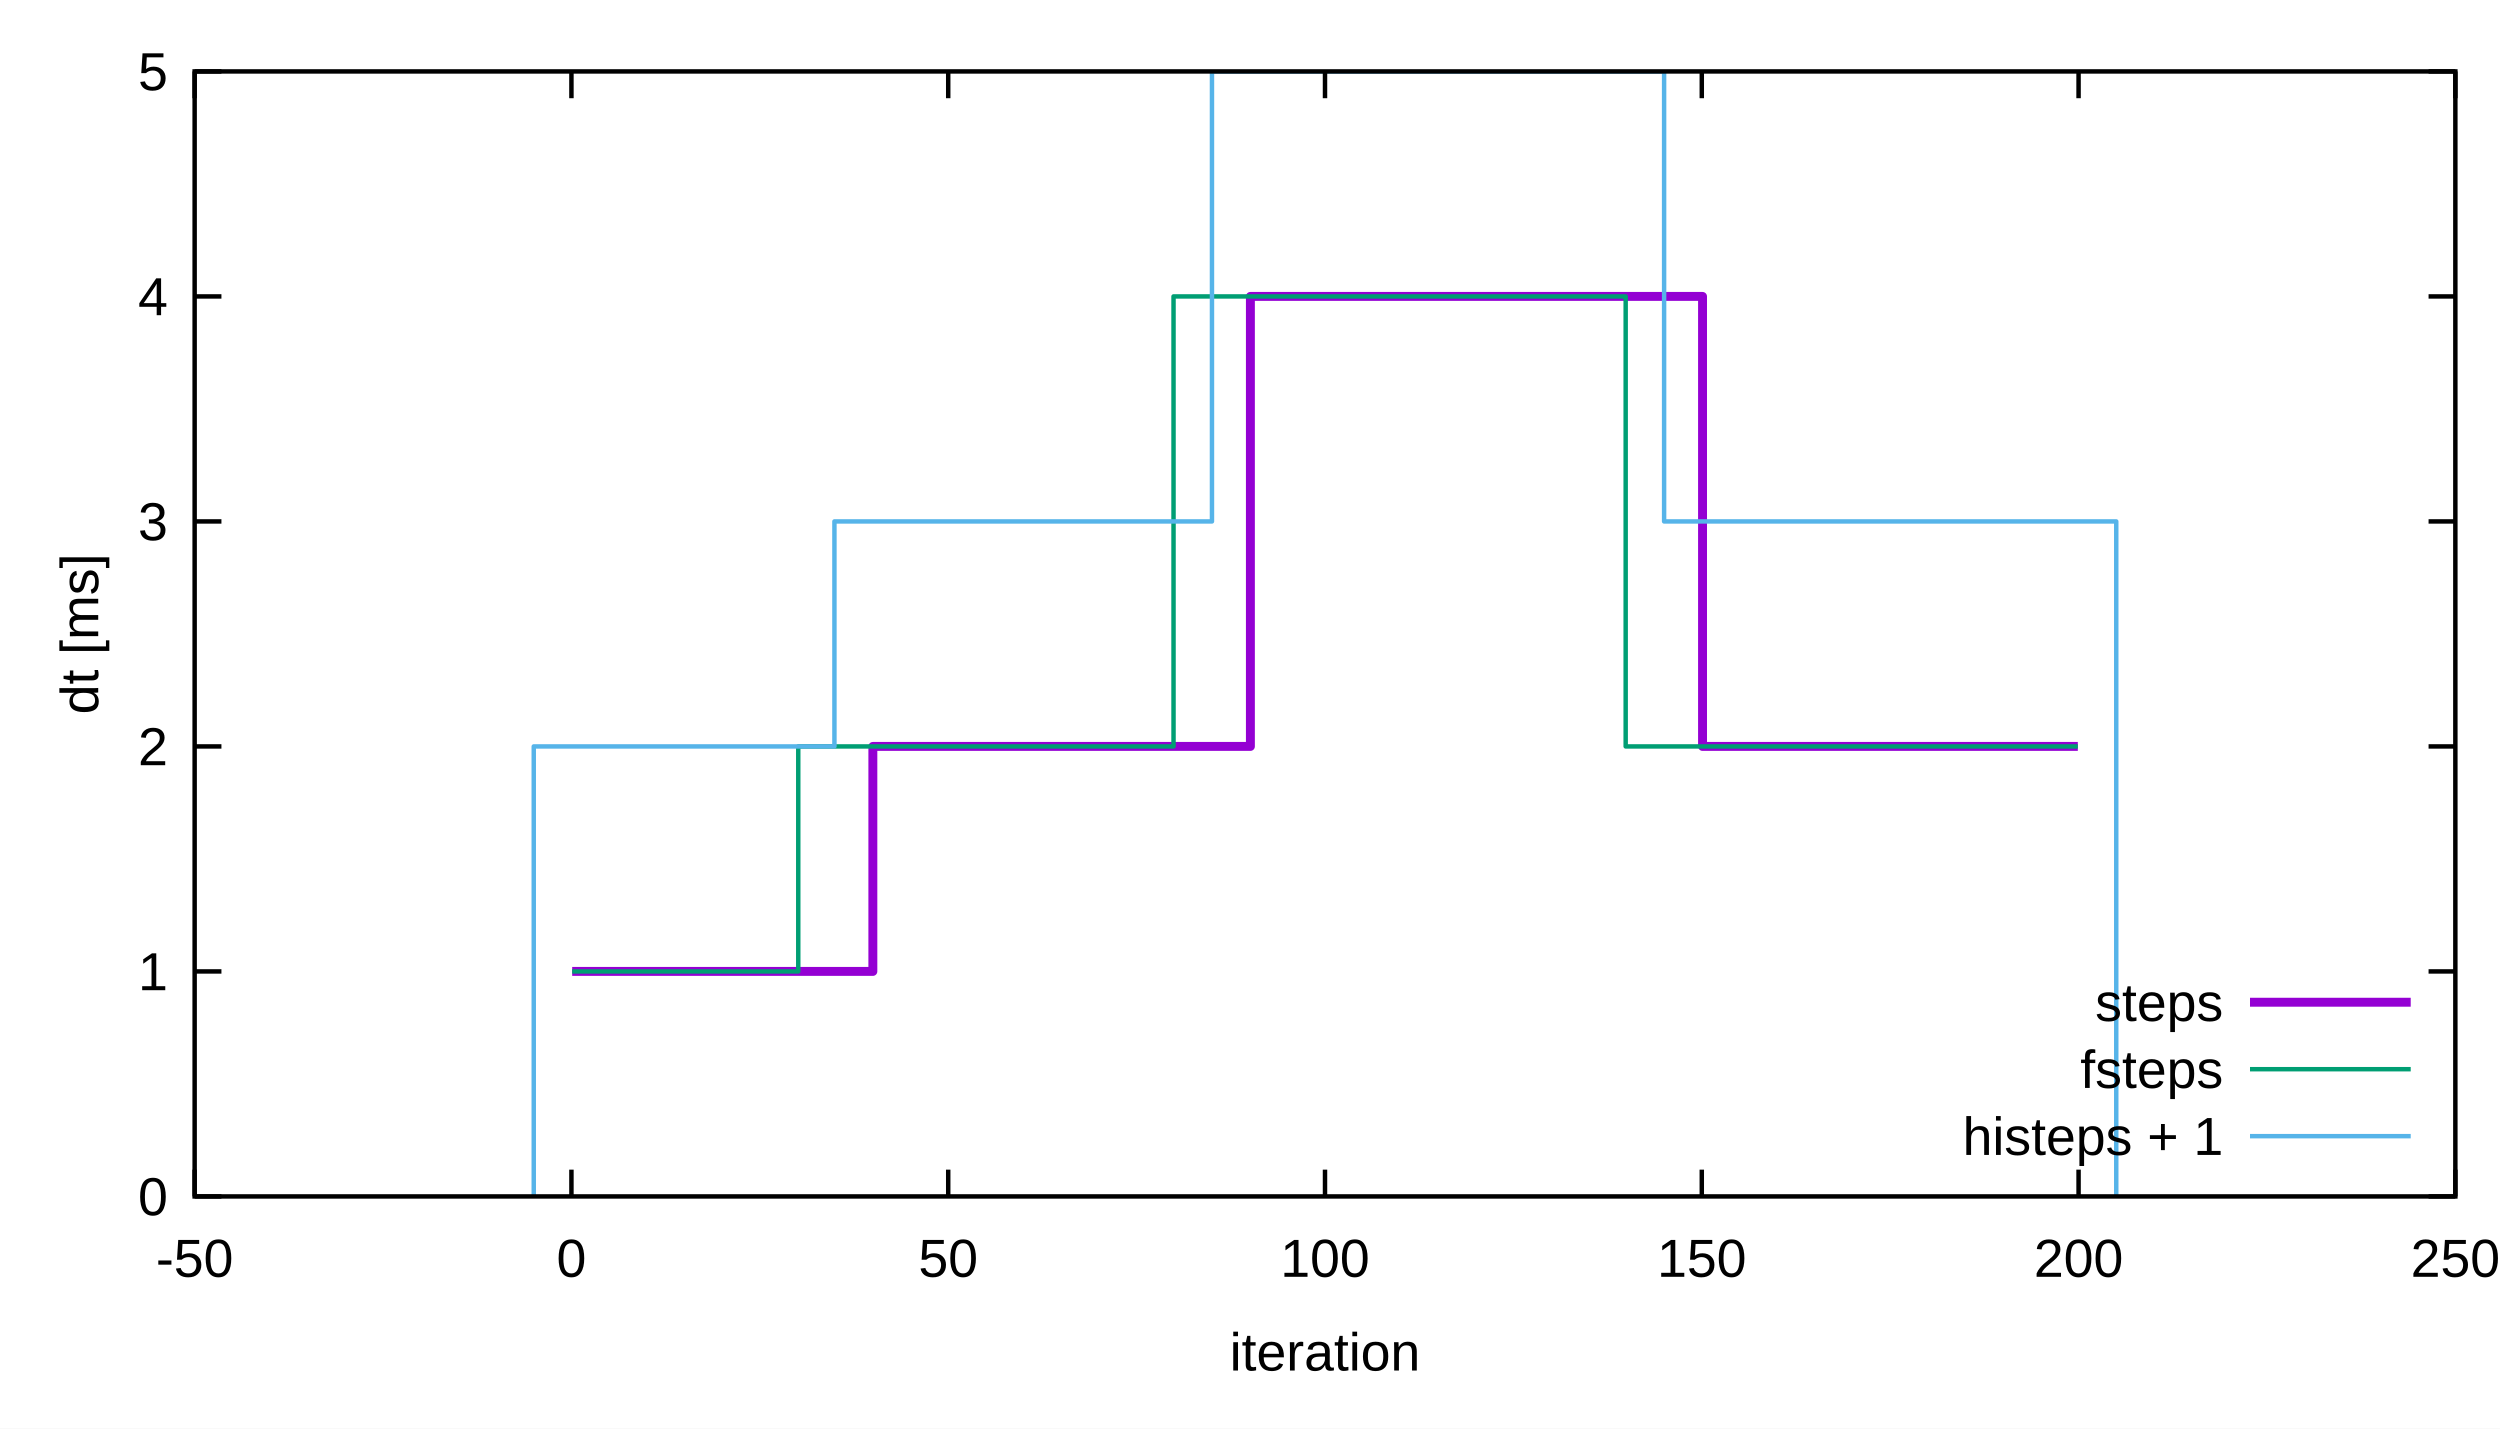
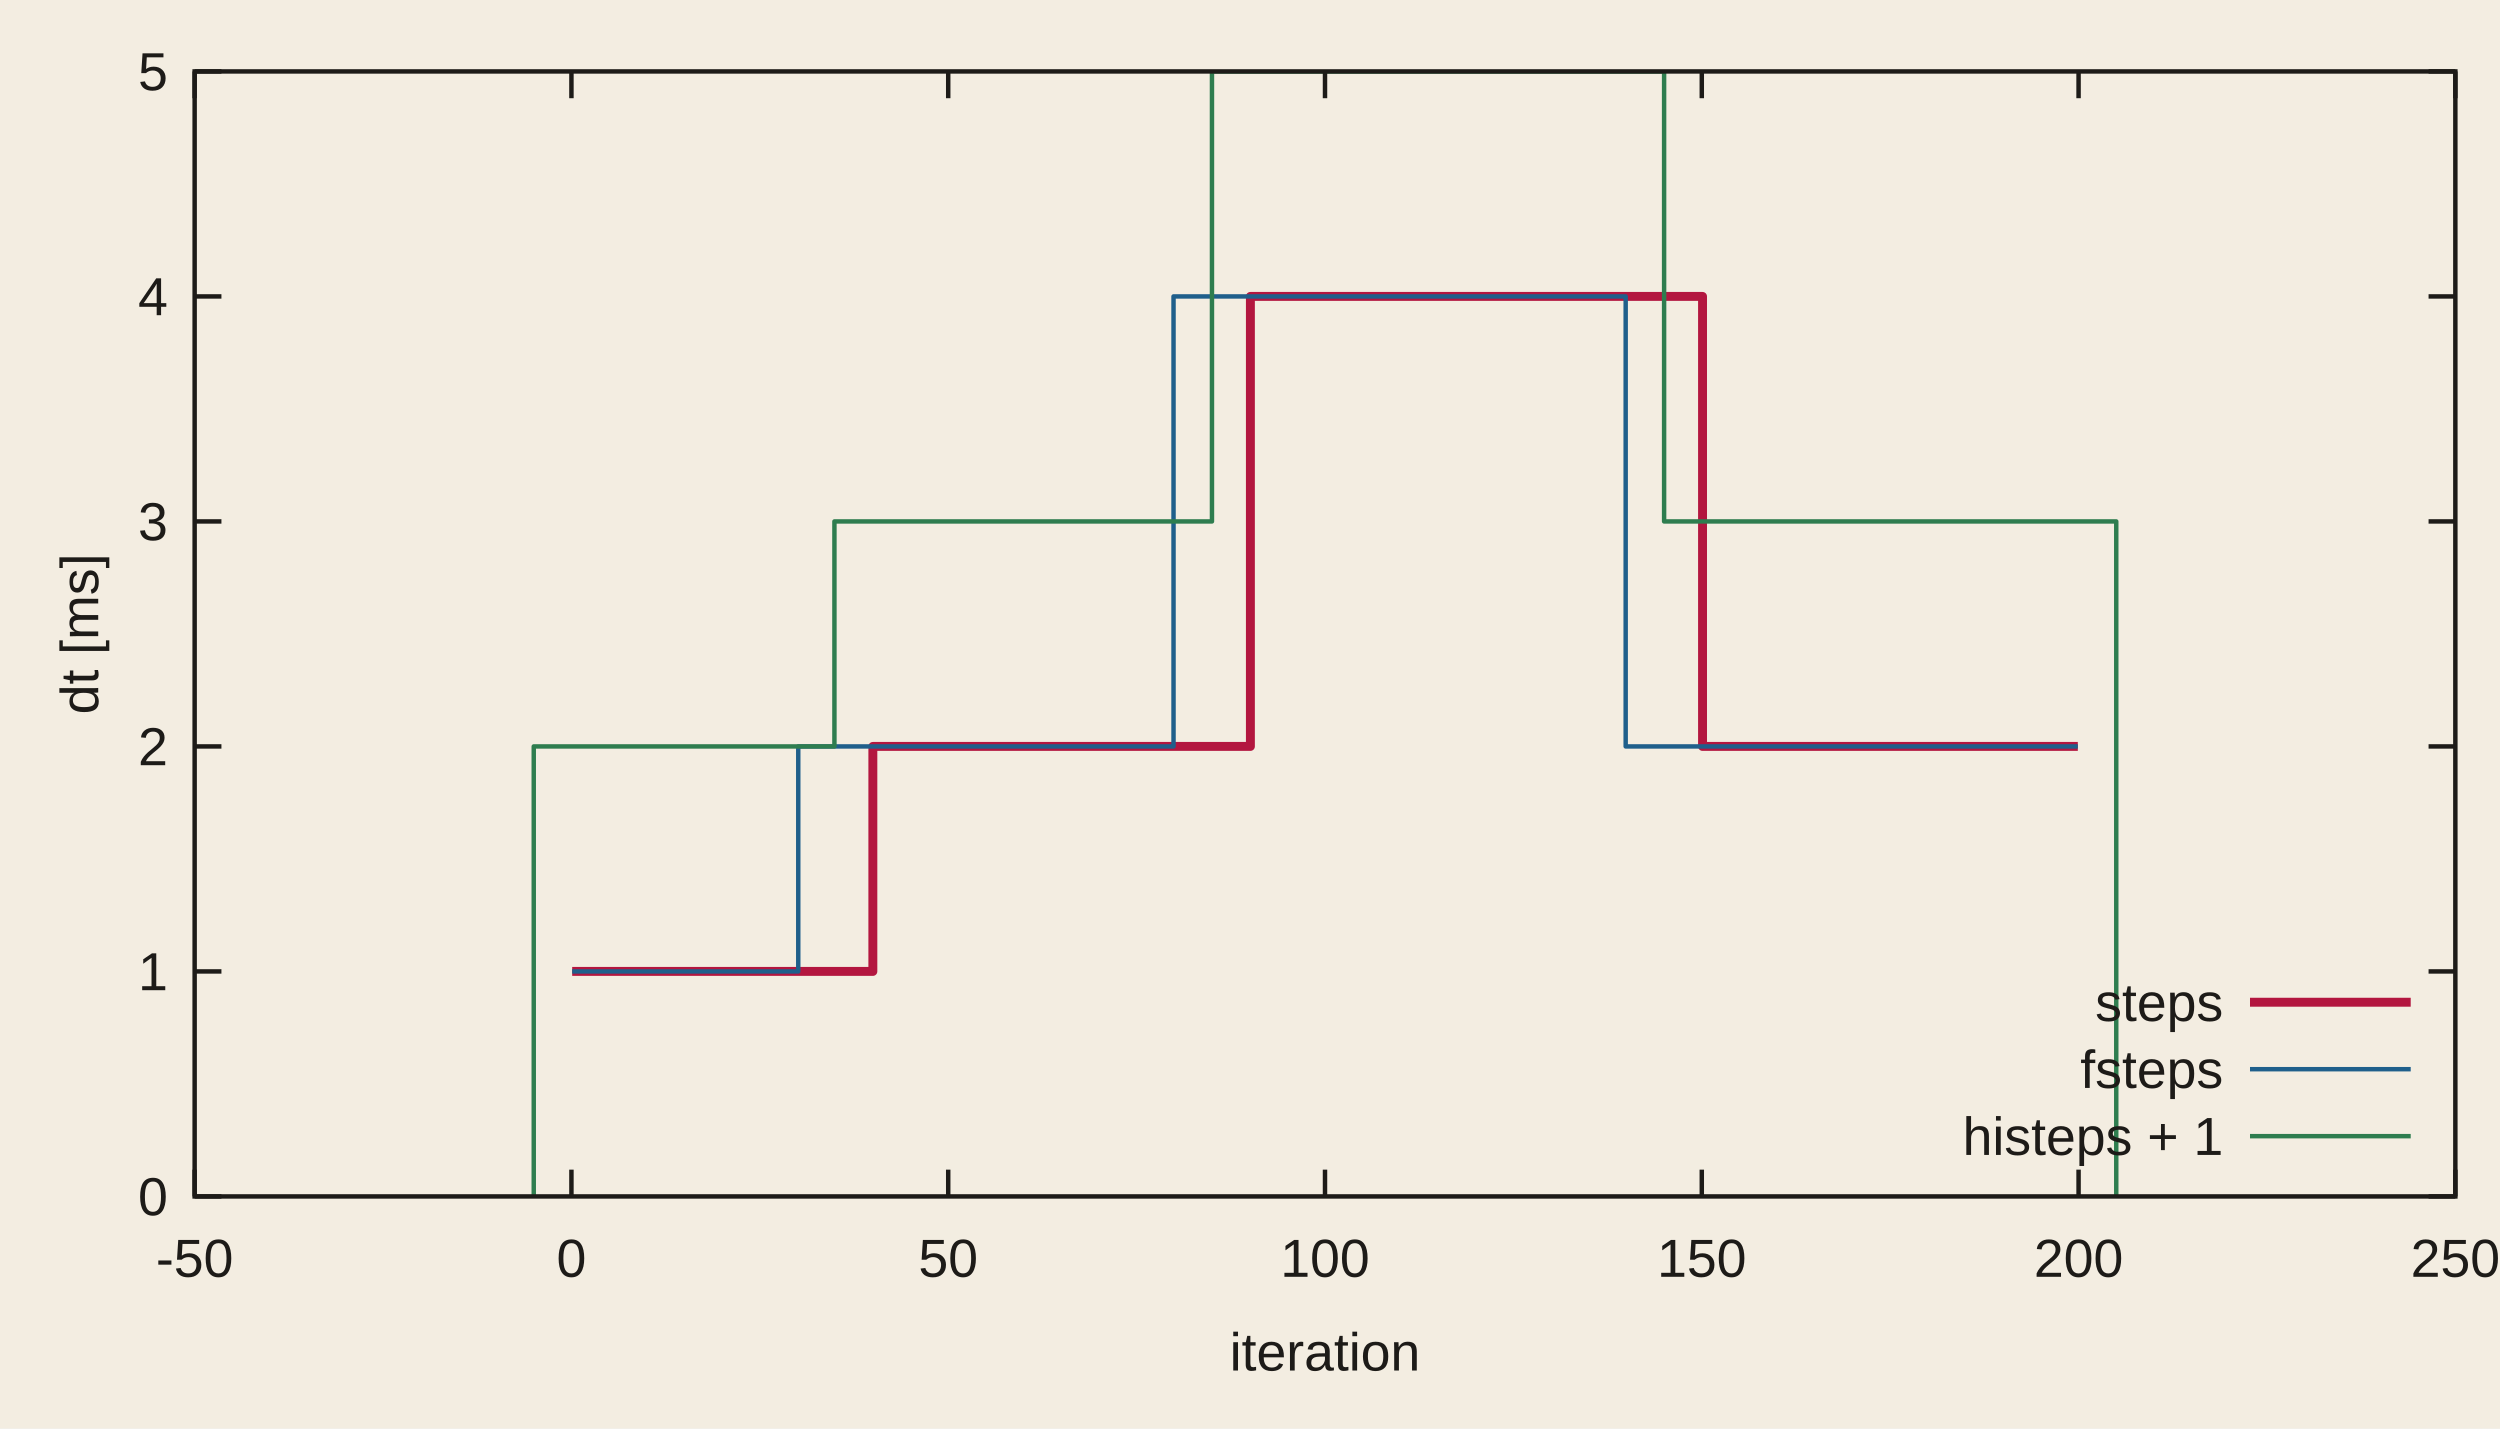
- <svg xmlns="http://www.w3.org/2000/svg" width="560" height="320" viewBox="0 0 560 320" font-family="Arial,Helvetica,sans-serif" font-size="12">
-   <rect x="0" y="0" width="560" height="320" fill="white" stroke="none" stroke-width="0" />
+ <svg xmlns="http://www.w3.org/2000/svg" width="560" height="320" viewBox="0 0 560 320" font-family="Arial,Helvetica,sans-serif" font-size="12" fill="#1d1b18" data-theme="washi" data-frame="#1d1b18" data-grid-color="#a69a85">
+   <rect x="0" y="0" width="560" height="320" fill="#f3ede1" stroke="none" stroke-width="0" />
  <g class="fs-axes" data-area="43.6 550 16 268" data-x="-5e1 2.5e2" data-y="0 5e0" data-log="0 0" data-grid="0" data-font-size="12">
    <g class="fs-grid" display="none">
-       <polyline fill="none" stroke="#a0a0a0" stroke-width="0.5" stroke-dasharray="2,3" points="43.6,268 43.6,16" />
-       <polyline fill="none" stroke="#a0a0a0" stroke-width="0.5" stroke-dasharray="2,3" points="128,268 128,16" />
-       <polyline fill="none" stroke="#a0a0a0" stroke-width="0.5" stroke-dasharray="2,3" points="212.4,268 212.4,16" />
-       <polyline fill="none" stroke="#a0a0a0" stroke-width="0.5" stroke-dasharray="2,3" points="296.8,268 296.8,16" />
-       <polyline fill="none" stroke="#a0a0a0" stroke-width="0.5" stroke-dasharray="2,3" points="381.2,268 381.2,16" />
-       <polyline fill="none" stroke="#a0a0a0" stroke-width="0.5" stroke-dasharray="2,3" points="465.6,268 465.6,16" />
-       <polyline fill="none" stroke="#a0a0a0" stroke-width="0.5" stroke-dasharray="2,3" points="550,268 550,16" />
-       <polyline fill="none" stroke="#a0a0a0" stroke-width="0.5" stroke-dasharray="2,3" points="43.6,268 550,268" />
-       <polyline fill="none" stroke="#a0a0a0" stroke-width="0.5" stroke-dasharray="2,3" points="43.6,217.6 550,217.6" />
-       <polyline fill="none" stroke="#a0a0a0" stroke-width="0.5" stroke-dasharray="2,3" points="43.6,167.2 550,167.2" />
-       <polyline fill="none" stroke="#a0a0a0" stroke-width="0.5" stroke-dasharray="2,3" points="43.6,116.8 550,116.8" />
-       <polyline fill="none" stroke="#a0a0a0" stroke-width="0.5" stroke-dasharray="2,3" points="43.6,66.4 550,66.4" />
-       <polyline fill="none" stroke="#a0a0a0" stroke-width="0.5" stroke-dasharray="2,3" points="43.6,16 550,16" />
+       <polyline fill="none" stroke="#a69a85" stroke-width="0.5" stroke-dasharray="2,3" points="43.6,268 43.6,16" />
+       <polyline fill="none" stroke="#a69a85" stroke-width="0.5" stroke-dasharray="2,3" points="128,268 128,16" />
+       <polyline fill="none" stroke="#a69a85" stroke-width="0.5" stroke-dasharray="2,3" points="212.4,268 212.4,16" />
+       <polyline fill="none" stroke="#a69a85" stroke-width="0.5" stroke-dasharray="2,3" points="296.8,268 296.8,16" />
+       <polyline fill="none" stroke="#a69a85" stroke-width="0.5" stroke-dasharray="2,3" points="381.2,268 381.2,16" />
+       <polyline fill="none" stroke="#a69a85" stroke-width="0.5" stroke-dasharray="2,3" points="465.6,268 465.6,16" />
+       <polyline fill="none" stroke="#a69a85" stroke-width="0.5" stroke-dasharray="2,3" points="550,268 550,16" />
+       <polyline fill="none" stroke="#a69a85" stroke-width="0.5" stroke-dasharray="2,3" points="43.6,268 550,268" />
+       <polyline fill="none" stroke="#a69a85" stroke-width="0.5" stroke-dasharray="2,3" points="43.6,217.6 550,217.6" />
+       <polyline fill="none" stroke="#a69a85" stroke-width="0.5" stroke-dasharray="2,3" points="43.6,167.2 550,167.2" />
+       <polyline fill="none" stroke="#a69a85" stroke-width="0.5" stroke-dasharray="2,3" points="43.6,116.8 550,116.8" />
+       <polyline fill="none" stroke="#a69a85" stroke-width="0.5" stroke-dasharray="2,3" points="43.6,66.4 550,66.4" />
+       <polyline fill="none" stroke="#a69a85" stroke-width="0.5" stroke-dasharray="2,3" points="43.6,16 550,16" />
    </g>
    <svg class="fs-plot" x="43.6" y="16" width="506.4" height="252" viewBox="0 0 1 1" preserveAspectRatio="none" overflow="hidden">
      <g class="fs-series" data-series="1">
-         <polyline fill="none" stroke="#9400d3" stroke-width="2" stroke-linejoin="round" vector-effect="non-scaling-stroke" points="0.167,0.8 0.2,0.8 0.2,0.8 0.233,0.8 0.233,0.8 0.267,0.8 0.267,0.8 0.3,0.8 0.3,0.6 0.333,0.6 0.333,0.6 0.367,0.6 0.367,0.6 0.4,0.6 0.4,0.6 0.433,0.6 0.433,0.6 0.467,0.6 0.467,0.2 0.5,0.2 0.5,0.2 0.533,0.2 0.533,0.2 0.567,0.2 0.567,0.2 0.6,0.2 0.6,0.2 0.633,0.2 0.633,0.2 0.667,0.2 0.667,0.6 0.7,0.6 0.7,0.6 0.733,0.6 0.733,0.6 0.767,0.6 0.767,0.6 0.8,0.6 0.8,0.6 0.833,0.6 0.833,0.6" />
+         <polyline fill="none" stroke="#b3163f" stroke-width="2" stroke-linejoin="round" vector-effect="non-scaling-stroke" points="0.167,0.8 0.2,0.8 0.2,0.8 0.233,0.8 0.233,0.8 0.267,0.8 0.267,0.8 0.3,0.8 0.3,0.6 0.333,0.6 0.333,0.6 0.367,0.6 0.367,0.6 0.4,0.6 0.4,0.6 0.433,0.6 0.433,0.6 0.467,0.6 0.467,0.2 0.5,0.2 0.5,0.2 0.533,0.2 0.533,0.2 0.567,0.2 0.567,0.2 0.6,0.2 0.6,0.2 0.633,0.2 0.633,0.2 0.667,0.2 0.667,0.6 0.7,0.6 0.7,0.6 0.733,0.6 0.733,0.6 0.767,0.6 0.767,0.6 0.8,0.6 0.8,0.6 0.833,0.6 0.833,0.6" />
      </g>
      <g class="fs-series" data-series="2">
-         <polyline fill="none" stroke="#009e73" stroke-width="1" stroke-linejoin="round" vector-effect="non-scaling-stroke" points="0.167,0.8 0.167,0.8 0.2,0.8 0.2,0.8 0.233,0.8 0.233,0.8 0.267,0.8 0.267,0.6 0.3,0.6 0.3,0.6 0.333,0.6 0.333,0.6 0.367,0.6 0.367,0.6 0.4,0.6 0.4,0.6 0.433,0.6 0.433,0.2 0.467,0.2 0.467,0.2 0.5,0.2 0.5,0.2 0.533,0.2 0.533,0.2 0.567,0.2 0.567,0.2 0.6,0.2 0.6,0.2 0.633,0.2 0.633,0.6 0.667,0.6 0.667,0.6 0.7,0.6 0.7,0.6 0.733,0.6 0.733,0.6 0.767,0.6 0.767,0.6 0.8,0.6 0.8,0.6 0.833,0.6" />
+         <polyline fill="none" stroke="#1f5f8b" stroke-width="1" stroke-linejoin="round" vector-effect="non-scaling-stroke" points="0.167,0.8 0.167,0.8 0.2,0.8 0.2,0.8 0.233,0.8 0.233,0.8 0.267,0.8 0.267,0.6 0.3,0.6 0.3,0.6 0.333,0.6 0.333,0.6 0.367,0.6 0.367,0.6 0.4,0.6 0.4,0.6 0.433,0.6 0.433,0.2 0.467,0.2 0.467,0.2 0.5,0.2 0.5,0.2 0.533,0.2 0.533,0.2 0.567,0.2 0.567,0.2 0.6,0.2 0.6,0.2 0.633,0.2 0.633,0.6 0.667,0.6 0.667,0.6 0.7,0.6 0.7,0.6 0.733,0.6 0.733,0.6 0.767,0.6 0.767,0.6 0.8,0.6 0.8,0.6 0.833,0.6" />
      </g>
      <g class="fs-series" data-series="3">
-         <polyline fill="none" stroke="#56b4e9" stroke-width="1" stroke-linejoin="round" vector-effect="non-scaling-stroke" points="0.15,1 0.15,0.6 0.183,0.6 0.183,0.6 0.217,0.6 0.217,0.6 0.25,0.6 0.25,0.6 0.283,0.6 0.283,0.4 0.317,0.4 0.317,0.4 0.35,0.4 0.35,0.4 0.383,0.4 0.383,0.4 0.417,0.4 0.417,0.4 0.45,0.4 0.45,0 0.483,0 0.483,0 0.517,0 0.517,0 0.55,0 0.55,0 0.583,0 0.583,0 0.617,0 0.617,0 0.65,0 0.65,0.4 0.683,0.4 0.683,0.4 0.717,0.4 0.717,0.4 0.75,0.4 0.75,0.4 0.783,0.4 0.783,0.4 0.817,0.4 0.817,0.4 0.85,0.4 0.85,1" />
+         <polyline fill="none" stroke="#2e7d4f" stroke-width="1" stroke-linejoin="round" vector-effect="non-scaling-stroke" points="0.15,1 0.15,0.6 0.183,0.6 0.183,0.6 0.217,0.6 0.217,0.6 0.25,0.6 0.25,0.6 0.283,0.6 0.283,0.4 0.317,0.4 0.317,0.4 0.35,0.4 0.35,0.4 0.383,0.4 0.383,0.4 0.417,0.4 0.417,0.4 0.45,0.4 0.45,0 0.483,0 0.483,0 0.517,0 0.517,0 0.55,0 0.55,0 0.583,0 0.583,0 0.617,0 0.617,0 0.65,0 0.65,0.4 0.683,0.4 0.683,0.4 0.717,0.4 0.717,0.4 0.75,0.4 0.75,0.4 0.783,0.4 0.783,0.4 0.817,0.4 0.817,0.4 0.85,0.4 0.85,1" />
      </g>
    </svg>
-     <rect x="43.6" y="16" width="506.4" height="252" fill="none" stroke="black" stroke-width="1" />
+     <rect x="43.6" y="16" width="506.4" height="252" fill="none" stroke="#1d1b18" stroke-width="1" />
    <g class="fs-xticks">
-       <polyline fill="none" stroke="black" stroke-width="1" points="43.6,268 43.6,262" />
-       <polyline fill="none" stroke="black" stroke-width="1" points="43.6,16 43.6,22" />
+       <polyline fill="none" stroke="#1d1b18" stroke-width="1" points="43.6,268 43.6,262" />
+       <polyline fill="none" stroke="#1d1b18" stroke-width="1" points="43.6,16 43.6,22" />
      <text x="43.6" y="286" text-anchor="middle">-50</text>
-       <polyline fill="none" stroke="black" stroke-width="1" points="128,268 128,262" />
-       <polyline fill="none" stroke="black" stroke-width="1" points="128,16 128,22" />
+       <polyline fill="none" stroke="#1d1b18" stroke-width="1" points="128,268 128,262" />
+       <polyline fill="none" stroke="#1d1b18" stroke-width="1" points="128,16 128,22" />
      <text x="128" y="286" text-anchor="middle">0</text>
-       <polyline fill="none" stroke="black" stroke-width="1" points="212.4,268 212.4,262" />
-       <polyline fill="none" stroke="black" stroke-width="1" points="212.4,16 212.4,22" />
+       <polyline fill="none" stroke="#1d1b18" stroke-width="1" points="212.4,268 212.4,262" />
+       <polyline fill="none" stroke="#1d1b18" stroke-width="1" points="212.4,16 212.4,22" />
      <text x="212.4" y="286" text-anchor="middle">50</text>
-       <polyline fill="none" stroke="black" stroke-width="1" points="296.8,268 296.8,262" />
-       <polyline fill="none" stroke="black" stroke-width="1" points="296.8,16 296.8,22" />
+       <polyline fill="none" stroke="#1d1b18" stroke-width="1" points="296.8,268 296.8,262" />
+       <polyline fill="none" stroke="#1d1b18" stroke-width="1" points="296.8,16 296.8,22" />
      <text x="296.8" y="286" text-anchor="middle">100</text>
-       <polyline fill="none" stroke="black" stroke-width="1" points="381.2,268 381.2,262" />
-       <polyline fill="none" stroke="black" stroke-width="1" points="381.2,16 381.2,22" />
+       <polyline fill="none" stroke="#1d1b18" stroke-width="1" points="381.2,268 381.2,262" />
+       <polyline fill="none" stroke="#1d1b18" stroke-width="1" points="381.2,16 381.2,22" />
      <text x="381.2" y="286" text-anchor="middle">150</text>
-       <polyline fill="none" stroke="black" stroke-width="1" points="465.6,268 465.6,262" />
-       <polyline fill="none" stroke="black" stroke-width="1" points="465.6,16 465.6,22" />
+       <polyline fill="none" stroke="#1d1b18" stroke-width="1" points="465.6,268 465.6,262" />
+       <polyline fill="none" stroke="#1d1b18" stroke-width="1" points="465.6,16 465.6,22" />
      <text x="465.6" y="286" text-anchor="middle">200</text>
-       <polyline fill="none" stroke="black" stroke-width="1" points="550,268 550,262" />
-       <polyline fill="none" stroke="black" stroke-width="1" points="550,16 550,22" />
+       <polyline fill="none" stroke="#1d1b18" stroke-width="1" points="550,268 550,262" />
+       <polyline fill="none" stroke="#1d1b18" stroke-width="1" points="550,16 550,22" />
      <text x="550" y="286" text-anchor="middle">250</text>
    </g>
    <g class="fs-yticks">
-       <polyline fill="none" stroke="black" stroke-width="1" points="43.6,268 49.6,268" />
-       <polyline fill="none" stroke="black" stroke-width="1" points="550,268 544,268" />
+       <polyline fill="none" stroke="#1d1b18" stroke-width="1" points="43.6,268 49.6,268" />
+       <polyline fill="none" stroke="#1d1b18" stroke-width="1" points="550,268 544,268" />
      <text x="37.6" y="272.2" text-anchor="end">0</text>
-       <polyline fill="none" stroke="black" stroke-width="1" points="43.6,217.6 49.6,217.6" />
-       <polyline fill="none" stroke="black" stroke-width="1" points="550,217.6 544,217.6" />
+       <polyline fill="none" stroke="#1d1b18" stroke-width="1" points="43.6,217.6 49.6,217.6" />
+       <polyline fill="none" stroke="#1d1b18" stroke-width="1" points="550,217.6 544,217.6" />
      <text x="37.6" y="221.8" text-anchor="end">1</text>
-       <polyline fill="none" stroke="black" stroke-width="1" points="43.6,167.2 49.6,167.2" />
-       <polyline fill="none" stroke="black" stroke-width="1" points="550,167.2 544,167.2" />
+       <polyline fill="none" stroke="#1d1b18" stroke-width="1" points="43.6,167.2 49.6,167.2" />
+       <polyline fill="none" stroke="#1d1b18" stroke-width="1" points="550,167.2 544,167.2" />
      <text x="37.6" y="171.4" text-anchor="end">2</text>
-       <polyline fill="none" stroke="black" stroke-width="1" points="43.6,116.8 49.6,116.8" />
-       <polyline fill="none" stroke="black" stroke-width="1" points="550,116.8 544,116.8" />
+       <polyline fill="none" stroke="#1d1b18" stroke-width="1" points="43.6,116.8 49.6,116.8" />
+       <polyline fill="none" stroke="#1d1b18" stroke-width="1" points="550,116.8 544,116.8" />
      <text x="37.6" y="121" text-anchor="end">3</text>
-       <polyline fill="none" stroke="black" stroke-width="1" points="43.6,66.4 49.6,66.4" />
-       <polyline fill="none" stroke="black" stroke-width="1" points="550,66.4 544,66.4" />
+       <polyline fill="none" stroke="#1d1b18" stroke-width="1" points="43.6,66.4 49.6,66.4" />
+       <polyline fill="none" stroke="#1d1b18" stroke-width="1" points="550,66.4 544,66.4" />
      <text x="37.6" y="70.6" text-anchor="end">4</text>
-       <polyline fill="none" stroke="black" stroke-width="1" points="43.6,16 49.6,16" />
-       <polyline fill="none" stroke="black" stroke-width="1" points="550,16 544,16" />
+       <polyline fill="none" stroke="#1d1b18" stroke-width="1" points="43.6,16 49.6,16" />
+       <polyline fill="none" stroke="#1d1b18" stroke-width="1" points="550,16 544,16" />
      <text x="37.6" y="20.2" text-anchor="end">5</text>
    </g>
    <text x="296.8" y="307" text-anchor="middle">iteration</text>
    <text x="22" y="142" text-anchor="middle" transform="rotate(-90 22 142)">dt [ms]</text>
    <g class="fs-key-entry" data-series="1">
-       <polyline fill="none" stroke="#9400d3" stroke-width="2" points="504,224.5 540,224.5" />
+       <polyline fill="none" stroke="#b3163f" stroke-width="2" points="504,224.5 540,224.5" />
      <text x="498" y="228.7" text-anchor="end">steps</text>
    </g>
    <g class="fs-key-entry" data-series="2">
-       <polyline fill="none" stroke="#009e73" stroke-width="1" points="504,239.5 540,239.5" />
+       <polyline fill="none" stroke="#1f5f8b" stroke-width="1" points="504,239.5 540,239.5" />
      <text x="498" y="243.7" text-anchor="end">fsteps</text>
    </g>
    <g class="fs-key-entry" data-series="3">
-       <polyline fill="none" stroke="#56b4e9" stroke-width="1" points="504,254.5 540,254.5" />
+       <polyline fill="none" stroke="#2e7d4f" stroke-width="1" points="504,254.5 540,254.5" />
      <text x="498" y="258.7" text-anchor="end">histeps + 1</text>
    </g>
  </g>
</svg>
